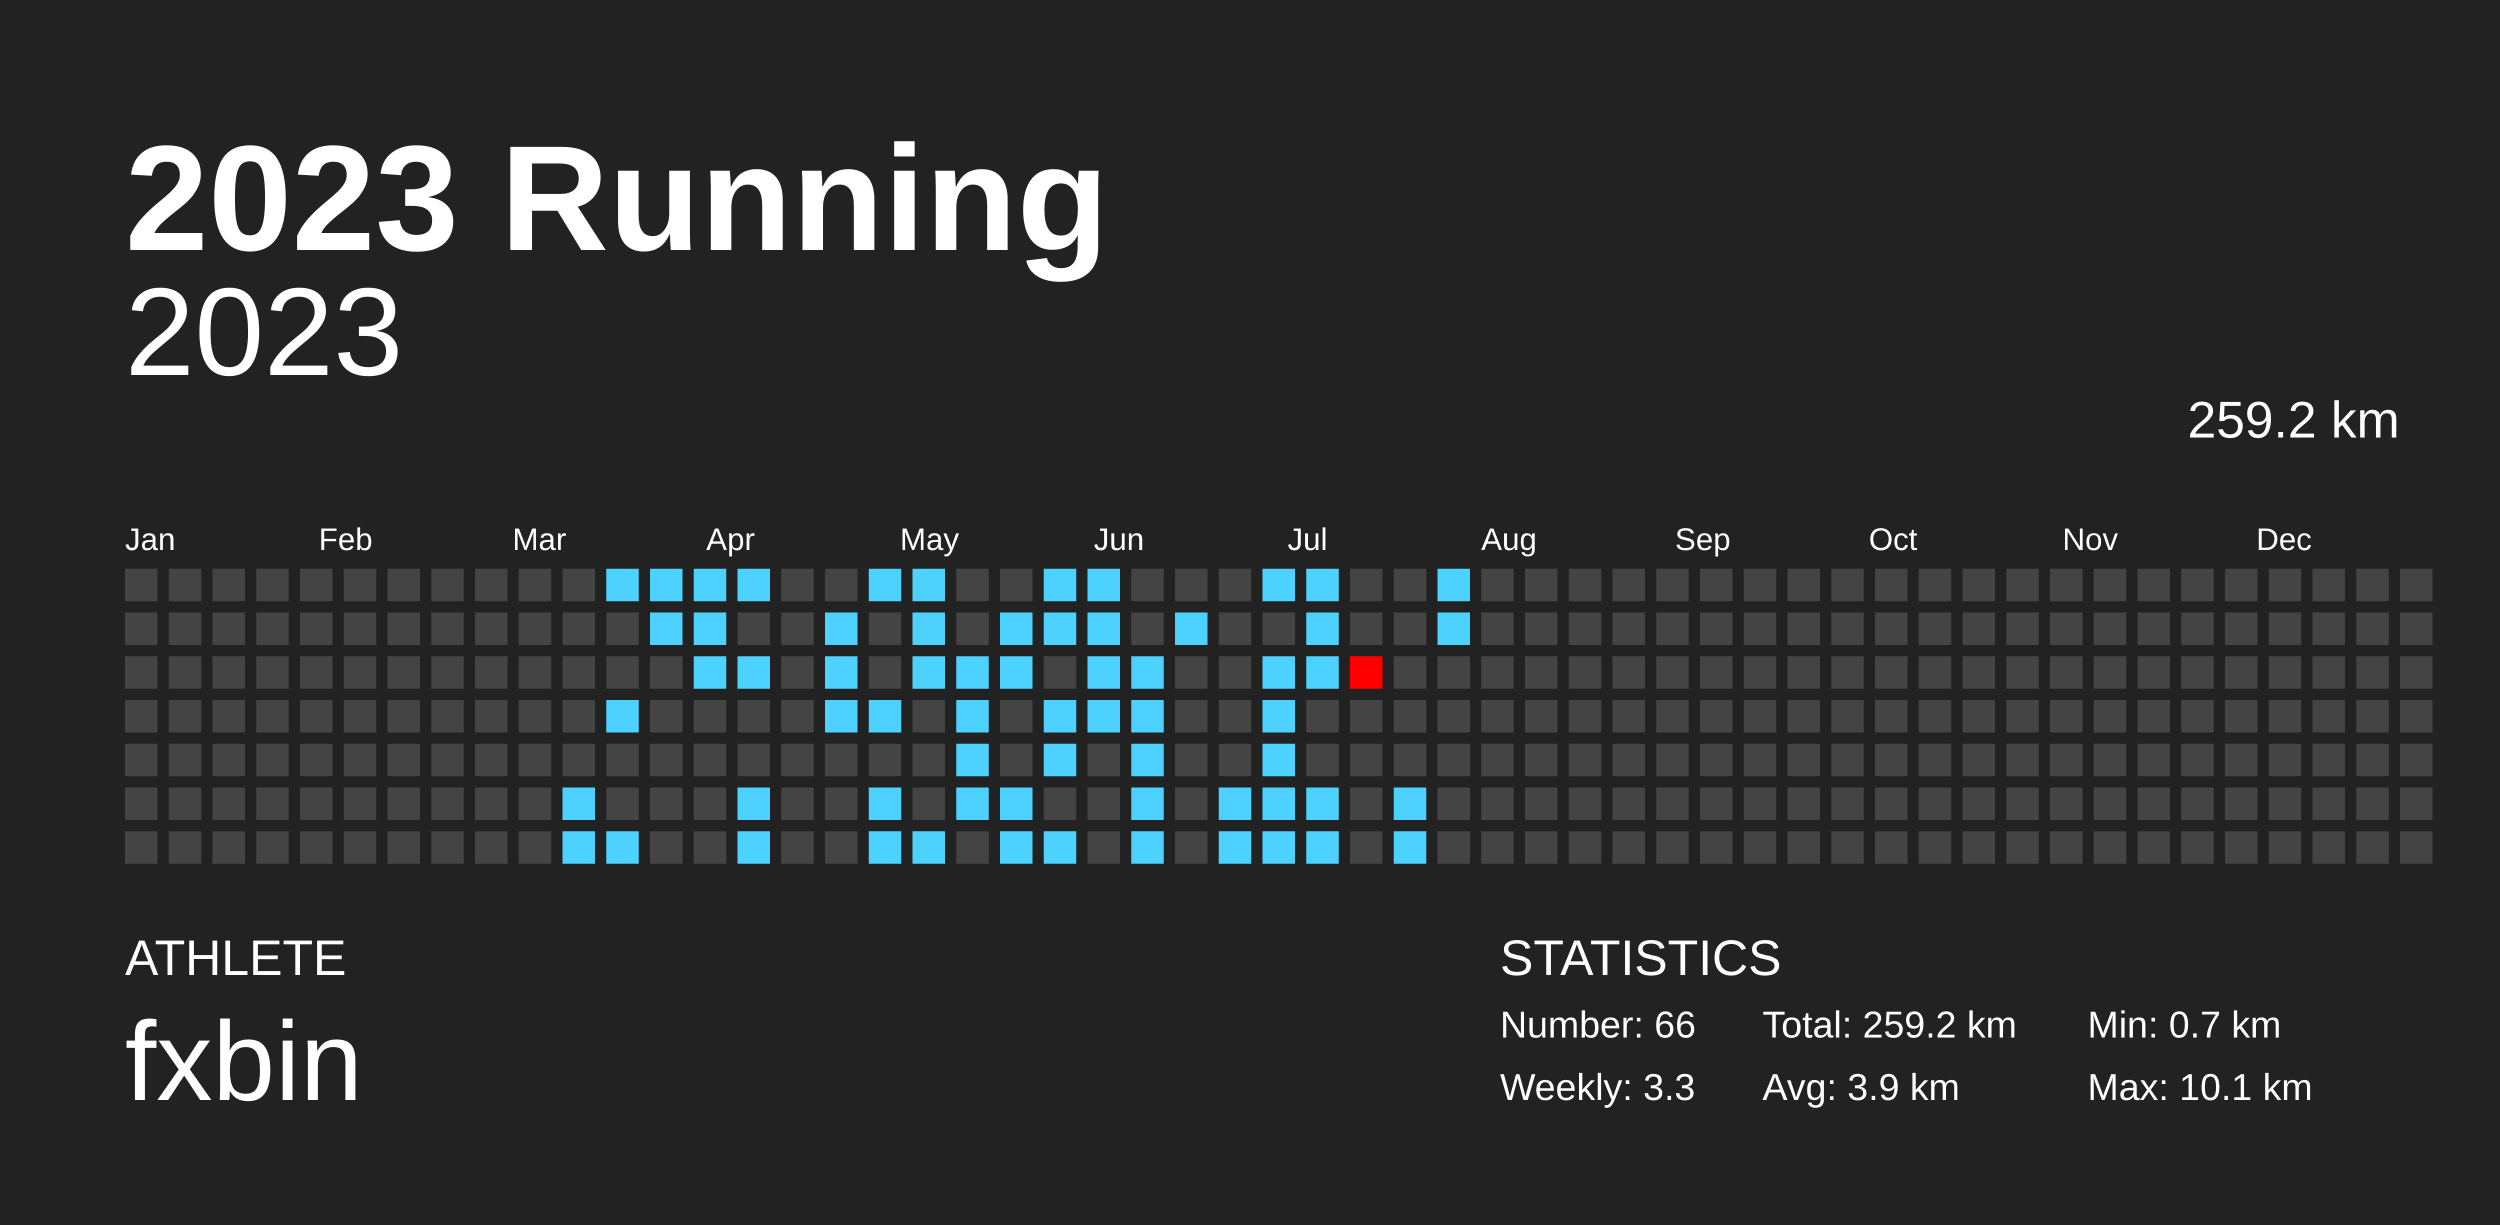
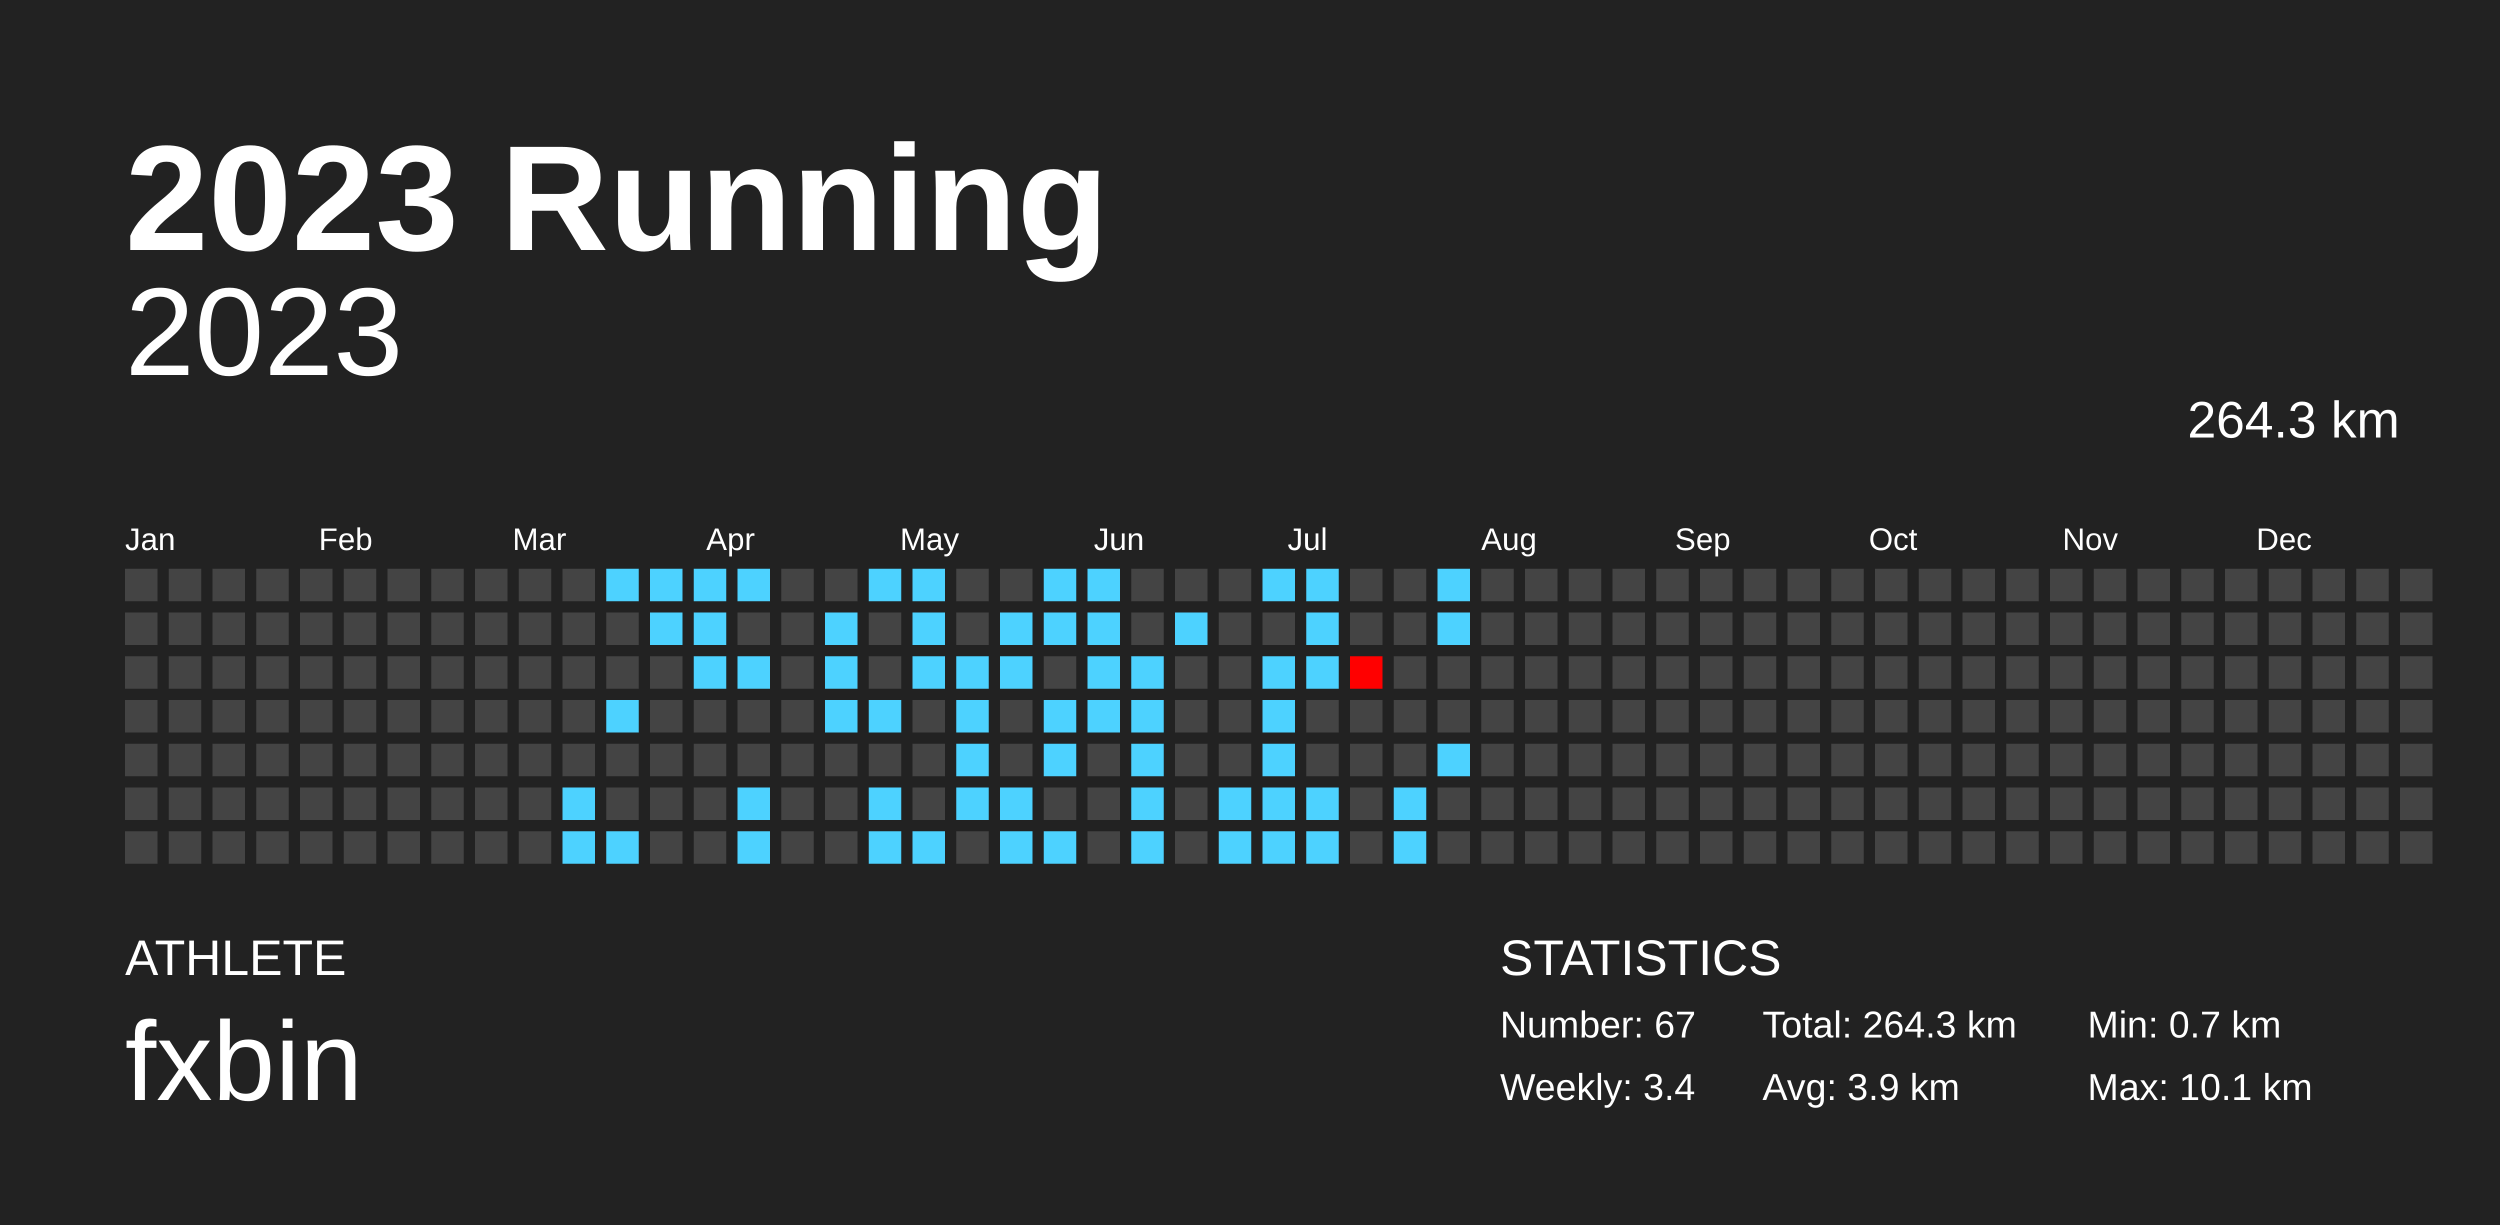
<svg xmlns="http://www.w3.org/2000/svg" baseProfile="full" height="98mm" version="1.1" viewBox="0,0,200,98" width="200mm">
  <defs />
  <rect fill="#222222" height="98" width="200" x="0" y="0" />
  <text fill="#FFFFFF" style="font-size:12px; font-family:Arial; font-weight:bold;" x="10" y="20">2023 Running</text>
  <text fill="#FFFFFF" style="font-size:4px; font-family:Arial" x="10" y="78">ATHLETE</text>
  <text fill="#FFFFFF" style="font-size:9px; font-family:Arial" x="10" y="88">fxbin</text>
  <text fill="#FFFFFF" style="font-size:4px; font-family:Arial" x="120" y="78">STATISTICS</text>
-   <text fill="#FFFFFF" style="font-size:3px; font-family:Arial" x="120" y="83">Number: 66</text>
-   <text fill="#FFFFFF" style="font-size:3px; font-family:Arial" x="120" y="88">Weekly: 3.3</text>
-   <text fill="#FFFFFF" style="font-size:3px; font-family:Arial" x="141" y="83">Total: 259.2 km</text>
+   <text fill="#FFFFFF" style="font-size:3px; font-family:Arial" x="120" y="83">Number: 67</text>
+   <text fill="#FFFFFF" style="font-size:3px; font-family:Arial" x="120" y="88">Weekly: 3.4</text>
+   <text fill="#FFFFFF" style="font-size:3px; font-family:Arial" x="141" y="83">Total: 264.3 km</text>
  <text fill="#FFFFFF" style="font-size:3px; font-family:Arial" x="141" y="88">Avg: 3.9 km</text>
  <text fill="#FFFFFF" style="font-size:3px; font-family:Arial" x="167" y="83">Min: 0.7 km</text>
  <text fill="#FFFFFF" style="font-size:3px; font-family:Arial" x="167" y="88">Max: 10.1 km</text>
  <text alignment-baseline="hanging" fill="#FFFFFF" style="font-size:10.0px; font-family:Arial;" x="10" y="30">2023</text>
-   <text alignment-baseline="hanging" fill="#FFFFFF" style="font-size:4.125px; font-family:Arial;" x="175" y="35">259.2 km</text>
+   <text alignment-baseline="hanging" fill="#FFFFFF" style="font-size:4.125px; font-family:Arial;" x="175" y="35">264.3 km</text>
  <text fill="#FFFFFF" style="font-size:2.5px; font-family:Arial" x="10.0" y="44">Jan</text>
  <text fill="#FFFFFF" style="font-size:2.5px; font-family:Arial" x="25.5" y="44">Feb</text>
  <text fill="#FFFFFF" style="font-size:2.5px; font-family:Arial" x="41.0" y="44">Mar</text>
  <text fill="#FFFFFF" style="font-size:2.5px; font-family:Arial" x="56.5" y="44">Apr</text>
  <text fill="#FFFFFF" style="font-size:2.5px; font-family:Arial" x="72.0" y="44">May</text>
  <text fill="#FFFFFF" style="font-size:2.5px; font-family:Arial" x="87.5" y="44">Jun</text>
  <text fill="#FFFFFF" style="font-size:2.5px; font-family:Arial" x="103.0" y="44">Jul</text>
  <text fill="#FFFFFF" style="font-size:2.5px; font-family:Arial" x="118.5" y="44">Aug</text>
  <text fill="#FFFFFF" style="font-size:2.5px; font-family:Arial" x="134.0" y="44">Sep</text>
  <text fill="#FFFFFF" style="font-size:2.5px; font-family:Arial" x="149.5" y="44">Oct</text>
  <text fill="#FFFFFF" style="font-size:2.5px; font-family:Arial" x="165.0" y="44">Nov</text>
  <text fill="#FFFFFF" style="font-size:2.5px; font-family:Arial" x="180.5" y="44">Dec</text>
  <rect fill="#444444" height="2.6" width="2.6" x="10.0" y="45.5" />
  <rect fill="#444444" height="2.6" width="2.6" x="10.0" y="49.0" />
  <rect fill="#444444" height="2.6" width="2.6" x="10.0" y="52.5" />
  <rect fill="#444444" height="2.6" width="2.6" x="10.0" y="56.0" />
  <rect fill="#444444" height="2.6" width="2.6" x="10.0" y="59.5" />
  <rect fill="#444444" height="2.6" width="2.6" x="10.0" y="63.0" />
  <rect fill="#444444" height="2.6" width="2.6" x="10.0" y="66.5" />
  <rect fill="#444444" height="2.6" width="2.6" x="13.5" y="45.5" />
  <rect fill="#444444" height="2.6" width="2.6" x="13.5" y="49.0" />
  <rect fill="#444444" height="2.6" width="2.6" x="13.5" y="52.5" />
  <rect fill="#444444" height="2.6" width="2.6" x="13.5" y="56.0" />
  <rect fill="#444444" height="2.6" width="2.6" x="13.5" y="59.5" />
  <rect fill="#444444" height="2.6" width="2.6" x="13.5" y="63.0" />
  <rect fill="#444444" height="2.6" width="2.6" x="13.5" y="66.5" />
  <rect fill="#444444" height="2.6" width="2.6" x="17.0" y="45.5" />
  <rect fill="#444444" height="2.6" width="2.6" x="17.0" y="49.0" />
  <rect fill="#444444" height="2.6" width="2.6" x="17.0" y="52.5" />
  <rect fill="#444444" height="2.6" width="2.6" x="17.0" y="56.0" />
  <rect fill="#444444" height="2.6" width="2.6" x="17.0" y="59.5" />
  <rect fill="#444444" height="2.6" width="2.6" x="17.0" y="63.0" />
  <rect fill="#444444" height="2.6" width="2.6" x="17.0" y="66.5" />
  <rect fill="#444444" height="2.6" width="2.6" x="20.5" y="45.5" />
  <rect fill="#444444" height="2.6" width="2.6" x="20.5" y="49.0" />
  <rect fill="#444444" height="2.6" width="2.6" x="20.5" y="52.5" />
  <rect fill="#444444" height="2.6" width="2.6" x="20.5" y="56.0" />
  <rect fill="#444444" height="2.6" width="2.6" x="20.5" y="59.5" />
  <rect fill="#444444" height="2.6" width="2.6" x="20.5" y="63.0" />
  <rect fill="#444444" height="2.6" width="2.6" x="20.5" y="66.5" />
  <rect fill="#444444" height="2.6" width="2.6" x="24.0" y="45.5" />
  <rect fill="#444444" height="2.6" width="2.6" x="24.0" y="49.0" />
  <rect fill="#444444" height="2.6" width="2.6" x="24.0" y="52.5" />
  <rect fill="#444444" height="2.6" width="2.6" x="24.0" y="56.0" />
  <rect fill="#444444" height="2.6" width="2.6" x="24.0" y="59.5" />
  <rect fill="#444444" height="2.6" width="2.6" x="24.0" y="63.0" />
  <rect fill="#444444" height="2.6" width="2.6" x="24.0" y="66.5" />
  <rect fill="#444444" height="2.6" width="2.6" x="27.5" y="45.5" />
  <rect fill="#444444" height="2.6" width="2.6" x="27.5" y="49.0" />
  <rect fill="#444444" height="2.6" width="2.6" x="27.5" y="52.5" />
  <rect fill="#444444" height="2.6" width="2.6" x="27.5" y="56.0" />
  <rect fill="#444444" height="2.6" width="2.6" x="27.5" y="59.5" />
  <rect fill="#444444" height="2.6" width="2.6" x="27.5" y="63.0" />
  <rect fill="#444444" height="2.6" width="2.6" x="27.5" y="66.5" />
  <rect fill="#444444" height="2.6" width="2.6" x="31.0" y="45.5" />
  <rect fill="#444444" height="2.6" width="2.6" x="31.0" y="49.0" />
  <rect fill="#444444" height="2.6" width="2.6" x="31.0" y="52.5" />
  <rect fill="#444444" height="2.6" width="2.6" x="31.0" y="56.0" />
  <rect fill="#444444" height="2.6" width="2.6" x="31.0" y="59.5" />
  <rect fill="#444444" height="2.6" width="2.6" x="31.0" y="63.0" />
  <rect fill="#444444" height="2.6" width="2.6" x="31.0" y="66.5" />
  <rect fill="#444444" height="2.6" width="2.6" x="34.5" y="45.5" />
  <rect fill="#444444" height="2.6" width="2.6" x="34.5" y="49.0" />
  <rect fill="#444444" height="2.6" width="2.6" x="34.5" y="52.5" />
  <rect fill="#444444" height="2.6" width="2.6" x="34.5" y="56.0" />
  <rect fill="#444444" height="2.6" width="2.6" x="34.5" y="59.5" />
  <rect fill="#444444" height="2.6" width="2.6" x="34.5" y="63.0" />
  <rect fill="#444444" height="2.6" width="2.6" x="34.5" y="66.5" />
  <rect fill="#444444" height="2.6" width="2.6" x="38.0" y="45.5" />
  <rect fill="#444444" height="2.6" width="2.6" x="38.0" y="49.0" />
  <rect fill="#444444" height="2.6" width="2.6" x="38.0" y="52.5" />
  <rect fill="#444444" height="2.6" width="2.6" x="38.0" y="56.0" />
  <rect fill="#444444" height="2.6" width="2.6" x="38.0" y="59.5" />
  <rect fill="#444444" height="2.6" width="2.6" x="38.0" y="63.0" />
  <rect fill="#444444" height="2.6" width="2.6" x="38.0" y="66.5" />
  <rect fill="#444444" height="2.6" width="2.6" x="41.5" y="45.5" />
  <rect fill="#444444" height="2.6" width="2.6" x="41.5" y="49.0" />
  <rect fill="#444444" height="2.6" width="2.6" x="41.5" y="52.5" />
  <rect fill="#444444" height="2.6" width="2.6" x="41.5" y="56.0" />
  <rect fill="#444444" height="2.6" width="2.6" x="41.5" y="59.5" />
  <rect fill="#444444" height="2.6" width="2.6" x="41.5" y="63.0" />
  <rect fill="#444444" height="2.6" width="2.6" x="41.5" y="66.5" />
  <rect fill="#444444" height="2.6" width="2.6" x="45.0" y="45.5" />
  <rect fill="#444444" height="2.6" width="2.6" x="45.0" y="49.0" />
  <rect fill="#444444" height="2.6" width="2.6" x="45.0" y="52.5" />
  <rect fill="#444444" height="2.6" width="2.6" x="45.0" y="56.0" />
  <rect fill="#444444" height="2.6" width="2.6" x="45.0" y="59.5" />
  <rect fill="#4dd2ff" height="2.6" width="2.6" x="45.0" y="63.0" />
  <rect fill="#4dd2ff" height="2.6" width="2.6" x="45.0" y="66.5" />
  <rect fill="#4dd2ff" height="2.6" width="2.6" x="48.5" y="45.5" />
  <rect fill="#444444" height="2.6" width="2.6" x="48.5" y="49.0" />
  <rect fill="#444444" height="2.6" width="2.6" x="48.5" y="52.5" />
  <rect fill="#4dd2ff" height="2.6" width="2.6" x="48.5" y="56.0" />
  <rect fill="#444444" height="2.6" width="2.6" x="48.5" y="59.5" />
  <rect fill="#444444" height="2.6" width="2.6" x="48.5" y="63.0" />
  <rect fill="#4dd2ff" height="2.6" width="2.6" x="48.5" y="66.5" />
  <rect fill="#4dd2ff" height="2.6" width="2.6" x="52.0" y="45.5" />
  <rect fill="#4dd2ff" height="2.6" width="2.6" x="52.0" y="49.0" />
  <rect fill="#444444" height="2.6" width="2.6" x="52.0" y="52.5" />
  <rect fill="#444444" height="2.6" width="2.6" x="52.0" y="56.0" />
  <rect fill="#444444" height="2.6" width="2.6" x="52.0" y="59.5" />
  <rect fill="#444444" height="2.6" width="2.6" x="52.0" y="63.0" />
  <rect fill="#444444" height="2.6" width="2.6" x="52.0" y="66.5" />
  <rect fill="#4dd2ff" height="2.6" width="2.6" x="55.5" y="45.5" />
  <rect fill="#4dd2ff" height="2.6" width="2.6" x="55.5" y="49.0" />
  <rect fill="#4dd2ff" height="2.6" width="2.6" x="55.5" y="52.5" />
  <rect fill="#444444" height="2.6" width="2.6" x="55.5" y="56.0" />
  <rect fill="#444444" height="2.6" width="2.6" x="55.5" y="59.5" />
  <rect fill="#444444" height="2.6" width="2.6" x="55.5" y="63.0" />
  <rect fill="#444444" height="2.6" width="2.6" x="55.5" y="66.5" />
  <rect fill="#4dd2ff" height="2.6" width="2.6" x="59.0" y="45.5" />
  <rect fill="#444444" height="2.6" width="2.6" x="59.0" y="49.0" />
  <rect fill="#4dd2ff" height="2.6" width="2.6" x="59.0" y="52.5" />
  <rect fill="#444444" height="2.6" width="2.6" x="59.0" y="56.0" />
  <rect fill="#444444" height="2.6" width="2.6" x="59.0" y="59.5" />
  <rect fill="#4dd2ff" height="2.6" width="2.6" x="59.0" y="63.0" />
  <rect fill="#4dd2ff" height="2.6" width="2.6" x="59.0" y="66.5" />
  <rect fill="#444444" height="2.6" width="2.6" x="62.5" y="45.5" />
  <rect fill="#444444" height="2.6" width="2.6" x="62.5" y="49.0" />
  <rect fill="#444444" height="2.6" width="2.6" x="62.5" y="52.5" />
  <rect fill="#444444" height="2.6" width="2.6" x="62.5" y="56.0" />
  <rect fill="#444444" height="2.6" width="2.6" x="62.5" y="59.5" />
  <rect fill="#444444" height="2.6" width="2.6" x="62.5" y="63.0" />
  <rect fill="#444444" height="2.6" width="2.6" x="62.5" y="66.5" />
  <rect fill="#444444" height="2.6" width="2.6" x="66.0" y="45.5" />
  <rect fill="#4dd2ff" height="2.6" width="2.6" x="66.0" y="49.0" />
  <rect fill="#4dd2ff" height="2.6" width="2.6" x="66.0" y="52.5" />
  <rect fill="#4dd2ff" height="2.6" width="2.6" x="66.0" y="56.0" />
  <rect fill="#444444" height="2.6" width="2.6" x="66.0" y="59.5" />
  <rect fill="#444444" height="2.6" width="2.6" x="66.0" y="63.0" />
  <rect fill="#444444" height="2.6" width="2.6" x="66.0" y="66.5" />
  <rect fill="#4dd2ff" height="2.6" width="2.6" x="69.5" y="45.5" />
  <rect fill="#444444" height="2.6" width="2.6" x="69.5" y="49.0" />
  <rect fill="#444444" height="2.6" width="2.6" x="69.5" y="52.5" />
  <rect fill="#4dd2ff" height="2.6" width="2.6" x="69.5" y="56.0" />
  <rect fill="#444444" height="2.6" width="2.6" x="69.5" y="59.5" />
  <rect fill="#4dd2ff" height="2.6" width="2.6" x="69.5" y="63.0" />
  <rect fill="#4dd2ff" height="2.6" width="2.6" x="69.5" y="66.5" />
  <rect fill="#4dd2ff" height="2.6" width="2.6" x="73.0" y="45.5" />
  <rect fill="#4dd2ff" height="2.6" width="2.6" x="73.0" y="49.0" />
  <rect fill="#4dd2ff" height="2.6" width="2.6" x="73.0" y="52.5" />
  <rect fill="#444444" height="2.6" width="2.6" x="73.0" y="56.0" />
  <rect fill="#444444" height="2.6" width="2.6" x="73.0" y="59.5" />
  <rect fill="#444444" height="2.6" width="2.6" x="73.0" y="63.0" />
  <rect fill="#4dd2ff" height="2.6" width="2.6" x="73.0" y="66.5" />
  <rect fill="#444444" height="2.6" width="2.6" x="76.5" y="45.5" />
  <rect fill="#444444" height="2.6" width="2.6" x="76.5" y="49.0" />
  <rect fill="#4dd2ff" height="2.6" width="2.6" x="76.5" y="52.5" />
  <rect fill="#4dd2ff" height="2.6" width="2.6" x="76.5" y="56.0" />
  <rect fill="#4dd2ff" height="2.6" width="2.6" x="76.5" y="59.5" />
  <rect fill="#4dd2ff" height="2.6" width="2.6" x="76.5" y="63.0" />
  <rect fill="#444444" height="2.6" width="2.6" x="76.5" y="66.5" />
  <rect fill="#444444" height="2.6" width="2.6" x="80.0" y="45.5" />
  <rect fill="#4dd2ff" height="2.6" width="2.6" x="80.0" y="49.0" />
  <rect fill="#4dd2ff" height="2.6" width="2.6" x="80.0" y="52.5" />
  <rect fill="#444444" height="2.6" width="2.6" x="80.0" y="56.0" />
  <rect fill="#444444" height="2.6" width="2.6" x="80.0" y="59.5" />
  <rect fill="#4dd2ff" height="2.6" width="2.6" x="80.0" y="63.0" />
  <rect fill="#4dd2ff" height="2.6" width="2.6" x="80.0" y="66.5" />
  <rect fill="#4dd2ff" height="2.6" width="2.6" x="83.5" y="45.5" />
  <rect fill="#4dd2ff" height="2.6" width="2.6" x="83.5" y="49.0" />
  <rect fill="#444444" height="2.6" width="2.6" x="83.5" y="52.5" />
  <rect fill="#4dd2ff" height="2.6" width="2.6" x="83.5" y="56.0" />
  <rect fill="#4dd2ff" height="2.6" width="2.6" x="83.5" y="59.5" />
  <rect fill="#444444" height="2.6" width="2.6" x="83.5" y="63.0" />
  <rect fill="#4dd2ff" height="2.6" width="2.6" x="83.5" y="66.5" />
  <rect fill="#4dd2ff" height="2.6" width="2.6" x="87.0" y="45.5" />
  <rect fill="#4dd2ff" height="2.6" width="2.6" x="87.0" y="49.0" />
  <rect fill="#4dd2ff" height="2.6" width="2.6" x="87.0" y="52.5" />
  <rect fill="#4dd2ff" height="2.6" width="2.6" x="87.0" y="56.0" />
  <rect fill="#444444" height="2.6" width="2.6" x="87.0" y="59.5" />
  <rect fill="#444444" height="2.6" width="2.6" x="87.0" y="63.0" />
  <rect fill="#444444" height="2.6" width="2.6" x="87.0" y="66.5" />
  <rect fill="#444444" height="2.6" width="2.6" x="90.5" y="45.5" />
  <rect fill="#444444" height="2.6" width="2.6" x="90.5" y="49.0" />
  <rect fill="#4dd2ff" height="2.6" width="2.6" x="90.5" y="52.5" />
  <rect fill="#4dd2ff" height="2.6" width="2.6" x="90.5" y="56.0" />
  <rect fill="#4dd2ff" height="2.6" width="2.6" x="90.5" y="59.5" />
  <rect fill="#4dd2ff" height="2.6" width="2.6" x="90.5" y="63.0" />
  <rect fill="#4dd2ff" height="2.6" width="2.6" x="90.5" y="66.5" />
  <rect fill="#444444" height="2.6" width="2.6" x="94.0" y="45.5" />
  <rect fill="#4dd2ff" height="2.6" width="2.6" x="94.0" y="49.0" />
  <rect fill="#444444" height="2.6" width="2.6" x="94.0" y="52.5" />
  <rect fill="#444444" height="2.6" width="2.6" x="94.0" y="56.0" />
  <rect fill="#444444" height="2.6" width="2.6" x="94.0" y="59.5" />
  <rect fill="#444444" height="2.6" width="2.6" x="94.0" y="63.0" />
  <rect fill="#444444" height="2.6" width="2.6" x="94.0" y="66.5" />
  <rect fill="#444444" height="2.6" width="2.6" x="97.5" y="45.5" />
  <rect fill="#444444" height="2.6" width="2.6" x="97.5" y="49.0" />
  <rect fill="#444444" height="2.6" width="2.6" x="97.5" y="52.5" />
  <rect fill="#444444" height="2.6" width="2.6" x="97.5" y="56.0" />
  <rect fill="#444444" height="2.6" width="2.6" x="97.5" y="59.5" />
  <rect fill="#4dd2ff" height="2.6" width="2.6" x="97.5" y="63.0" />
  <rect fill="#4dd2ff" height="2.6" width="2.6" x="97.5" y="66.5" />
  <rect fill="#4dd2ff" height="2.6" width="2.6" x="101.0" y="45.5" />
  <rect fill="#444444" height="2.6" width="2.6" x="101.0" y="49.0" />
  <rect fill="#4dd2ff" height="2.6" width="2.6" x="101.0" y="52.5" />
  <rect fill="#4dd2ff" height="2.6" width="2.6" x="101.0" y="56.0" />
  <rect fill="#4dd2ff" height="2.6" width="2.6" x="101.0" y="59.5" />
  <rect fill="#4dd2ff" height="2.6" width="2.6" x="101.0" y="63.0" />
  <rect fill="#4dd2ff" height="2.6" width="2.6" x="101.0" y="66.5" />
  <rect fill="#4dd2ff" height="2.6" width="2.6" x="104.5" y="45.5" />
  <rect fill="#4dd2ff" height="2.6" width="2.6" x="104.5" y="49.0" />
  <rect fill="#4dd2ff" height="2.6" width="2.6" x="104.5" y="52.5" />
  <rect fill="#444444" height="2.6" width="2.6" x="104.5" y="56.0" />
  <rect fill="#444444" height="2.6" width="2.6" x="104.5" y="59.5" />
  <rect fill="#4dd2ff" height="2.6" width="2.6" x="104.5" y="63.0" />
  <rect fill="#4dd2ff" height="2.6" width="2.6" x="104.5" y="66.5" />
  <rect fill="#444444" height="2.6" width="2.6" x="108.0" y="45.5" />
  <rect fill="#444444" height="2.6" width="2.6" x="108.0" y="49.0" />
  <rect fill="#ff0000" height="2.6" width="2.6" x="108.0" y="52.5" />
  <rect fill="#444444" height="2.6" width="2.6" x="108.0" y="56.0" />
  <rect fill="#444444" height="2.6" width="2.6" x="108.0" y="59.5" />
  <rect fill="#444444" height="2.6" width="2.6" x="108.0" y="63.0" />
  <rect fill="#444444" height="2.6" width="2.6" x="108.0" y="66.5" />
  <rect fill="#444444" height="2.6" width="2.6" x="111.5" y="45.5" />
  <rect fill="#444444" height="2.6" width="2.6" x="111.5" y="49.0" />
  <rect fill="#444444" height="2.6" width="2.6" x="111.5" y="52.5" />
  <rect fill="#444444" height="2.6" width="2.6" x="111.5" y="56.0" />
  <rect fill="#444444" height="2.6" width="2.6" x="111.5" y="59.5" />
  <rect fill="#4dd2ff" height="2.6" width="2.6" x="111.5" y="63.0" />
  <rect fill="#4dd2ff" height="2.6" width="2.6" x="111.5" y="66.5" />
  <rect fill="#4dd2ff" height="2.6" width="2.6" x="115.0" y="45.5" />
  <rect fill="#4dd2ff" height="2.6" width="2.6" x="115.0" y="49.0" />
  <rect fill="#444444" height="2.6" width="2.6" x="115.0" y="52.5" />
  <rect fill="#444444" height="2.6" width="2.6" x="115.0" y="56.0" />
-   <rect fill="#444444" height="2.6" width="2.6" x="115.0" y="59.5" />
+   <rect fill="#4dd2ff" height="2.6" width="2.6" x="115.0" y="59.5" />
  <rect fill="#444444" height="2.6" width="2.6" x="115.0" y="63.0" />
  <rect fill="#444444" height="2.6" width="2.6" x="115.0" y="66.5" />
  <rect fill="#444444" height="2.6" width="2.6" x="118.5" y="45.5" />
  <rect fill="#444444" height="2.6" width="2.6" x="118.5" y="49.0" />
  <rect fill="#444444" height="2.6" width="2.6" x="118.5" y="52.5" />
  <rect fill="#444444" height="2.6" width="2.6" x="118.5" y="56.0" />
  <rect fill="#444444" height="2.6" width="2.6" x="118.5" y="59.5" />
  <rect fill="#444444" height="2.6" width="2.6" x="118.5" y="63.0" />
  <rect fill="#444444" height="2.6" width="2.6" x="118.5" y="66.5" />
  <rect fill="#444444" height="2.6" width="2.6" x="122.0" y="45.5" />
  <rect fill="#444444" height="2.6" width="2.6" x="122.0" y="49.0" />
  <rect fill="#444444" height="2.6" width="2.6" x="122.0" y="52.5" />
  <rect fill="#444444" height="2.6" width="2.6" x="122.0" y="56.0" />
  <rect fill="#444444" height="2.6" width="2.6" x="122.0" y="59.5" />
  <rect fill="#444444" height="2.6" width="2.6" x="122.0" y="63.0" />
  <rect fill="#444444" height="2.6" width="2.6" x="122.0" y="66.5" />
  <rect fill="#444444" height="2.6" width="2.6" x="125.5" y="45.5" />
  <rect fill="#444444" height="2.6" width="2.6" x="125.5" y="49.0" />
  <rect fill="#444444" height="2.6" width="2.6" x="125.5" y="52.5" />
  <rect fill="#444444" height="2.6" width="2.6" x="125.5" y="56.0" />
  <rect fill="#444444" height="2.6" width="2.6" x="125.5" y="59.5" />
  <rect fill="#444444" height="2.6" width="2.6" x="125.5" y="63.0" />
  <rect fill="#444444" height="2.6" width="2.6" x="125.5" y="66.5" />
  <rect fill="#444444" height="2.6" width="2.6" x="129.0" y="45.5" />
  <rect fill="#444444" height="2.6" width="2.6" x="129.0" y="49.0" />
  <rect fill="#444444" height="2.6" width="2.6" x="129.0" y="52.5" />
  <rect fill="#444444" height="2.6" width="2.6" x="129.0" y="56.0" />
  <rect fill="#444444" height="2.6" width="2.6" x="129.0" y="59.5" />
  <rect fill="#444444" height="2.6" width="2.6" x="129.0" y="63.0" />
  <rect fill="#444444" height="2.6" width="2.6" x="129.0" y="66.5" />
  <rect fill="#444444" height="2.6" width="2.6" x="132.5" y="45.5" />
  <rect fill="#444444" height="2.6" width="2.6" x="132.5" y="49.0" />
  <rect fill="#444444" height="2.6" width="2.6" x="132.5" y="52.5" />
  <rect fill="#444444" height="2.6" width="2.6" x="132.5" y="56.0" />
  <rect fill="#444444" height="2.6" width="2.6" x="132.5" y="59.5" />
  <rect fill="#444444" height="2.6" width="2.6" x="132.5" y="63.0" />
  <rect fill="#444444" height="2.6" width="2.6" x="132.5" y="66.5" />
  <rect fill="#444444" height="2.6" width="2.6" x="136.0" y="45.5" />
  <rect fill="#444444" height="2.6" width="2.6" x="136.0" y="49.0" />
  <rect fill="#444444" height="2.6" width="2.6" x="136.0" y="52.5" />
  <rect fill="#444444" height="2.6" width="2.6" x="136.0" y="56.0" />
  <rect fill="#444444" height="2.6" width="2.6" x="136.0" y="59.5" />
  <rect fill="#444444" height="2.6" width="2.6" x="136.0" y="63.0" />
  <rect fill="#444444" height="2.6" width="2.6" x="136.0" y="66.5" />
  <rect fill="#444444" height="2.6" width="2.6" x="139.5" y="45.5" />
  <rect fill="#444444" height="2.6" width="2.6" x="139.5" y="49.0" />
  <rect fill="#444444" height="2.6" width="2.6" x="139.5" y="52.5" />
  <rect fill="#444444" height="2.6" width="2.6" x="139.5" y="56.0" />
  <rect fill="#444444" height="2.6" width="2.6" x="139.5" y="59.5" />
  <rect fill="#444444" height="2.6" width="2.6" x="139.5" y="63.0" />
  <rect fill="#444444" height="2.6" width="2.6" x="139.5" y="66.5" />
  <rect fill="#444444" height="2.6" width="2.6" x="143.0" y="45.5" />
  <rect fill="#444444" height="2.6" width="2.6" x="143.0" y="49.0" />
  <rect fill="#444444" height="2.6" width="2.6" x="143.0" y="52.5" />
  <rect fill="#444444" height="2.6" width="2.6" x="143.0" y="56.0" />
  <rect fill="#444444" height="2.6" width="2.6" x="143.0" y="59.5" />
  <rect fill="#444444" height="2.6" width="2.6" x="143.0" y="63.0" />
  <rect fill="#444444" height="2.6" width="2.6" x="143.0" y="66.5" />
  <rect fill="#444444" height="2.6" width="2.6" x="146.5" y="45.5" />
  <rect fill="#444444" height="2.6" width="2.6" x="146.5" y="49.0" />
  <rect fill="#444444" height="2.6" width="2.6" x="146.5" y="52.5" />
  <rect fill="#444444" height="2.6" width="2.6" x="146.5" y="56.0" />
  <rect fill="#444444" height="2.6" width="2.6" x="146.5" y="59.5" />
  <rect fill="#444444" height="2.6" width="2.6" x="146.5" y="63.0" />
  <rect fill="#444444" height="2.6" width="2.6" x="146.5" y="66.5" />
  <rect fill="#444444" height="2.6" width="2.6" x="150.0" y="45.5" />
  <rect fill="#444444" height="2.6" width="2.6" x="150.0" y="49.0" />
  <rect fill="#444444" height="2.6" width="2.6" x="150.0" y="52.5" />
  <rect fill="#444444" height="2.6" width="2.6" x="150.0" y="56.0" />
  <rect fill="#444444" height="2.6" width="2.6" x="150.0" y="59.5" />
  <rect fill="#444444" height="2.6" width="2.6" x="150.0" y="63.0" />
  <rect fill="#444444" height="2.6" width="2.6" x="150.0" y="66.5" />
  <rect fill="#444444" height="2.6" width="2.6" x="153.5" y="45.5" />
  <rect fill="#444444" height="2.6" width="2.6" x="153.5" y="49.0" />
  <rect fill="#444444" height="2.6" width="2.6" x="153.5" y="52.5" />
  <rect fill="#444444" height="2.6" width="2.6" x="153.5" y="56.0" />
  <rect fill="#444444" height="2.6" width="2.6" x="153.5" y="59.5" />
  <rect fill="#444444" height="2.6" width="2.6" x="153.5" y="63.0" />
  <rect fill="#444444" height="2.6" width="2.6" x="153.5" y="66.5" />
  <rect fill="#444444" height="2.6" width="2.6" x="157.0" y="45.5" />
  <rect fill="#444444" height="2.6" width="2.6" x="157.0" y="49.0" />
  <rect fill="#444444" height="2.6" width="2.6" x="157.0" y="52.5" />
  <rect fill="#444444" height="2.6" width="2.6" x="157.0" y="56.0" />
  <rect fill="#444444" height="2.6" width="2.6" x="157.0" y="59.5" />
  <rect fill="#444444" height="2.6" width="2.6" x="157.0" y="63.0" />
  <rect fill="#444444" height="2.6" width="2.6" x="157.0" y="66.5" />
  <rect fill="#444444" height="2.6" width="2.6" x="160.5" y="45.5" />
  <rect fill="#444444" height="2.6" width="2.6" x="160.5" y="49.0" />
  <rect fill="#444444" height="2.6" width="2.6" x="160.5" y="52.5" />
  <rect fill="#444444" height="2.6" width="2.6" x="160.5" y="56.0" />
  <rect fill="#444444" height="2.6" width="2.6" x="160.5" y="59.5" />
  <rect fill="#444444" height="2.6" width="2.6" x="160.5" y="63.0" />
  <rect fill="#444444" height="2.6" width="2.6" x="160.5" y="66.5" />
  <rect fill="#444444" height="2.6" width="2.6" x="164.0" y="45.5" />
  <rect fill="#444444" height="2.6" width="2.6" x="164.0" y="49.0" />
  <rect fill="#444444" height="2.6" width="2.6" x="164.0" y="52.5" />
  <rect fill="#444444" height="2.6" width="2.6" x="164.0" y="56.0" />
  <rect fill="#444444" height="2.6" width="2.6" x="164.0" y="59.5" />
  <rect fill="#444444" height="2.6" width="2.6" x="164.0" y="63.0" />
  <rect fill="#444444" height="2.6" width="2.6" x="164.0" y="66.5" />
  <rect fill="#444444" height="2.6" width="2.6" x="167.5" y="45.5" />
  <rect fill="#444444" height="2.6" width="2.6" x="167.5" y="49.0" />
  <rect fill="#444444" height="2.6" width="2.6" x="167.5" y="52.5" />
  <rect fill="#444444" height="2.6" width="2.6" x="167.5" y="56.0" />
  <rect fill="#444444" height="2.6" width="2.6" x="167.5" y="59.5" />
  <rect fill="#444444" height="2.6" width="2.6" x="167.5" y="63.0" />
  <rect fill="#444444" height="2.6" width="2.6" x="167.5" y="66.5" />
  <rect fill="#444444" height="2.6" width="2.6" x="171.0" y="45.5" />
  <rect fill="#444444" height="2.6" width="2.6" x="171.0" y="49.0" />
  <rect fill="#444444" height="2.6" width="2.6" x="171.0" y="52.5" />
  <rect fill="#444444" height="2.6" width="2.6" x="171.0" y="56.0" />
  <rect fill="#444444" height="2.6" width="2.6" x="171.0" y="59.5" />
  <rect fill="#444444" height="2.6" width="2.6" x="171.0" y="63.0" />
  <rect fill="#444444" height="2.6" width="2.6" x="171.0" y="66.5" />
  <rect fill="#444444" height="2.6" width="2.6" x="174.5" y="45.5" />
  <rect fill="#444444" height="2.6" width="2.6" x="174.5" y="49.0" />
  <rect fill="#444444" height="2.6" width="2.6" x="174.5" y="52.5" />
  <rect fill="#444444" height="2.6" width="2.6" x="174.5" y="56.0" />
  <rect fill="#444444" height="2.6" width="2.6" x="174.5" y="59.5" />
  <rect fill="#444444" height="2.6" width="2.6" x="174.5" y="63.0" />
  <rect fill="#444444" height="2.6" width="2.6" x="174.5" y="66.5" />
  <rect fill="#444444" height="2.6" width="2.6" x="178.0" y="45.5" />
  <rect fill="#444444" height="2.6" width="2.6" x="178.0" y="49.0" />
  <rect fill="#444444" height="2.6" width="2.6" x="178.0" y="52.5" />
  <rect fill="#444444" height="2.6" width="2.6" x="178.0" y="56.0" />
  <rect fill="#444444" height="2.6" width="2.6" x="178.0" y="59.5" />
  <rect fill="#444444" height="2.6" width="2.6" x="178.0" y="63.0" />
  <rect fill="#444444" height="2.6" width="2.6" x="178.0" y="66.5" />
  <rect fill="#444444" height="2.6" width="2.6" x="181.5" y="45.5" />
  <rect fill="#444444" height="2.6" width="2.6" x="181.5" y="49.0" />
  <rect fill="#444444" height="2.6" width="2.6" x="181.5" y="52.5" />
  <rect fill="#444444" height="2.6" width="2.6" x="181.5" y="56.0" />
  <rect fill="#444444" height="2.6" width="2.6" x="181.5" y="59.5" />
  <rect fill="#444444" height="2.6" width="2.6" x="181.5" y="63.0" />
  <rect fill="#444444" height="2.6" width="2.6" x="181.5" y="66.5" />
  <rect fill="#444444" height="2.6" width="2.6" x="185.0" y="45.5" />
  <rect fill="#444444" height="2.6" width="2.6" x="185.0" y="49.0" />
  <rect fill="#444444" height="2.6" width="2.6" x="185.0" y="52.5" />
  <rect fill="#444444" height="2.6" width="2.6" x="185.0" y="56.0" />
  <rect fill="#444444" height="2.6" width="2.6" x="185.0" y="59.5" />
  <rect fill="#444444" height="2.6" width="2.6" x="185.0" y="63.0" />
  <rect fill="#444444" height="2.6" width="2.6" x="185.0" y="66.5" />
  <rect fill="#444444" height="2.6" width="2.6" x="188.5" y="45.5" />
  <rect fill="#444444" height="2.6" width="2.6" x="188.5" y="49.0" />
  <rect fill="#444444" height="2.6" width="2.6" x="188.5" y="52.5" />
  <rect fill="#444444" height="2.6" width="2.6" x="188.5" y="56.0" />
  <rect fill="#444444" height="2.6" width="2.6" x="188.5" y="59.5" />
  <rect fill="#444444" height="2.6" width="2.6" x="188.5" y="63.0" />
  <rect fill="#444444" height="2.6" width="2.6" x="188.5" y="66.5" />
  <rect fill="#444444" height="2.6" width="2.6" x="192.0" y="45.5" />
  <rect fill="#444444" height="2.6" width="2.6" x="192.0" y="49.0" />
  <rect fill="#444444" height="2.6" width="2.6" x="192.0" y="52.5" />
  <rect fill="#444444" height="2.6" width="2.6" x="192.0" y="56.0" />
  <rect fill="#444444" height="2.6" width="2.6" x="192.0" y="59.5" />
  <rect fill="#444444" height="2.6" width="2.6" x="192.0" y="63.0" />
  <rect fill="#444444" height="2.6" width="2.6" x="192.0" y="66.5" />
</svg>
